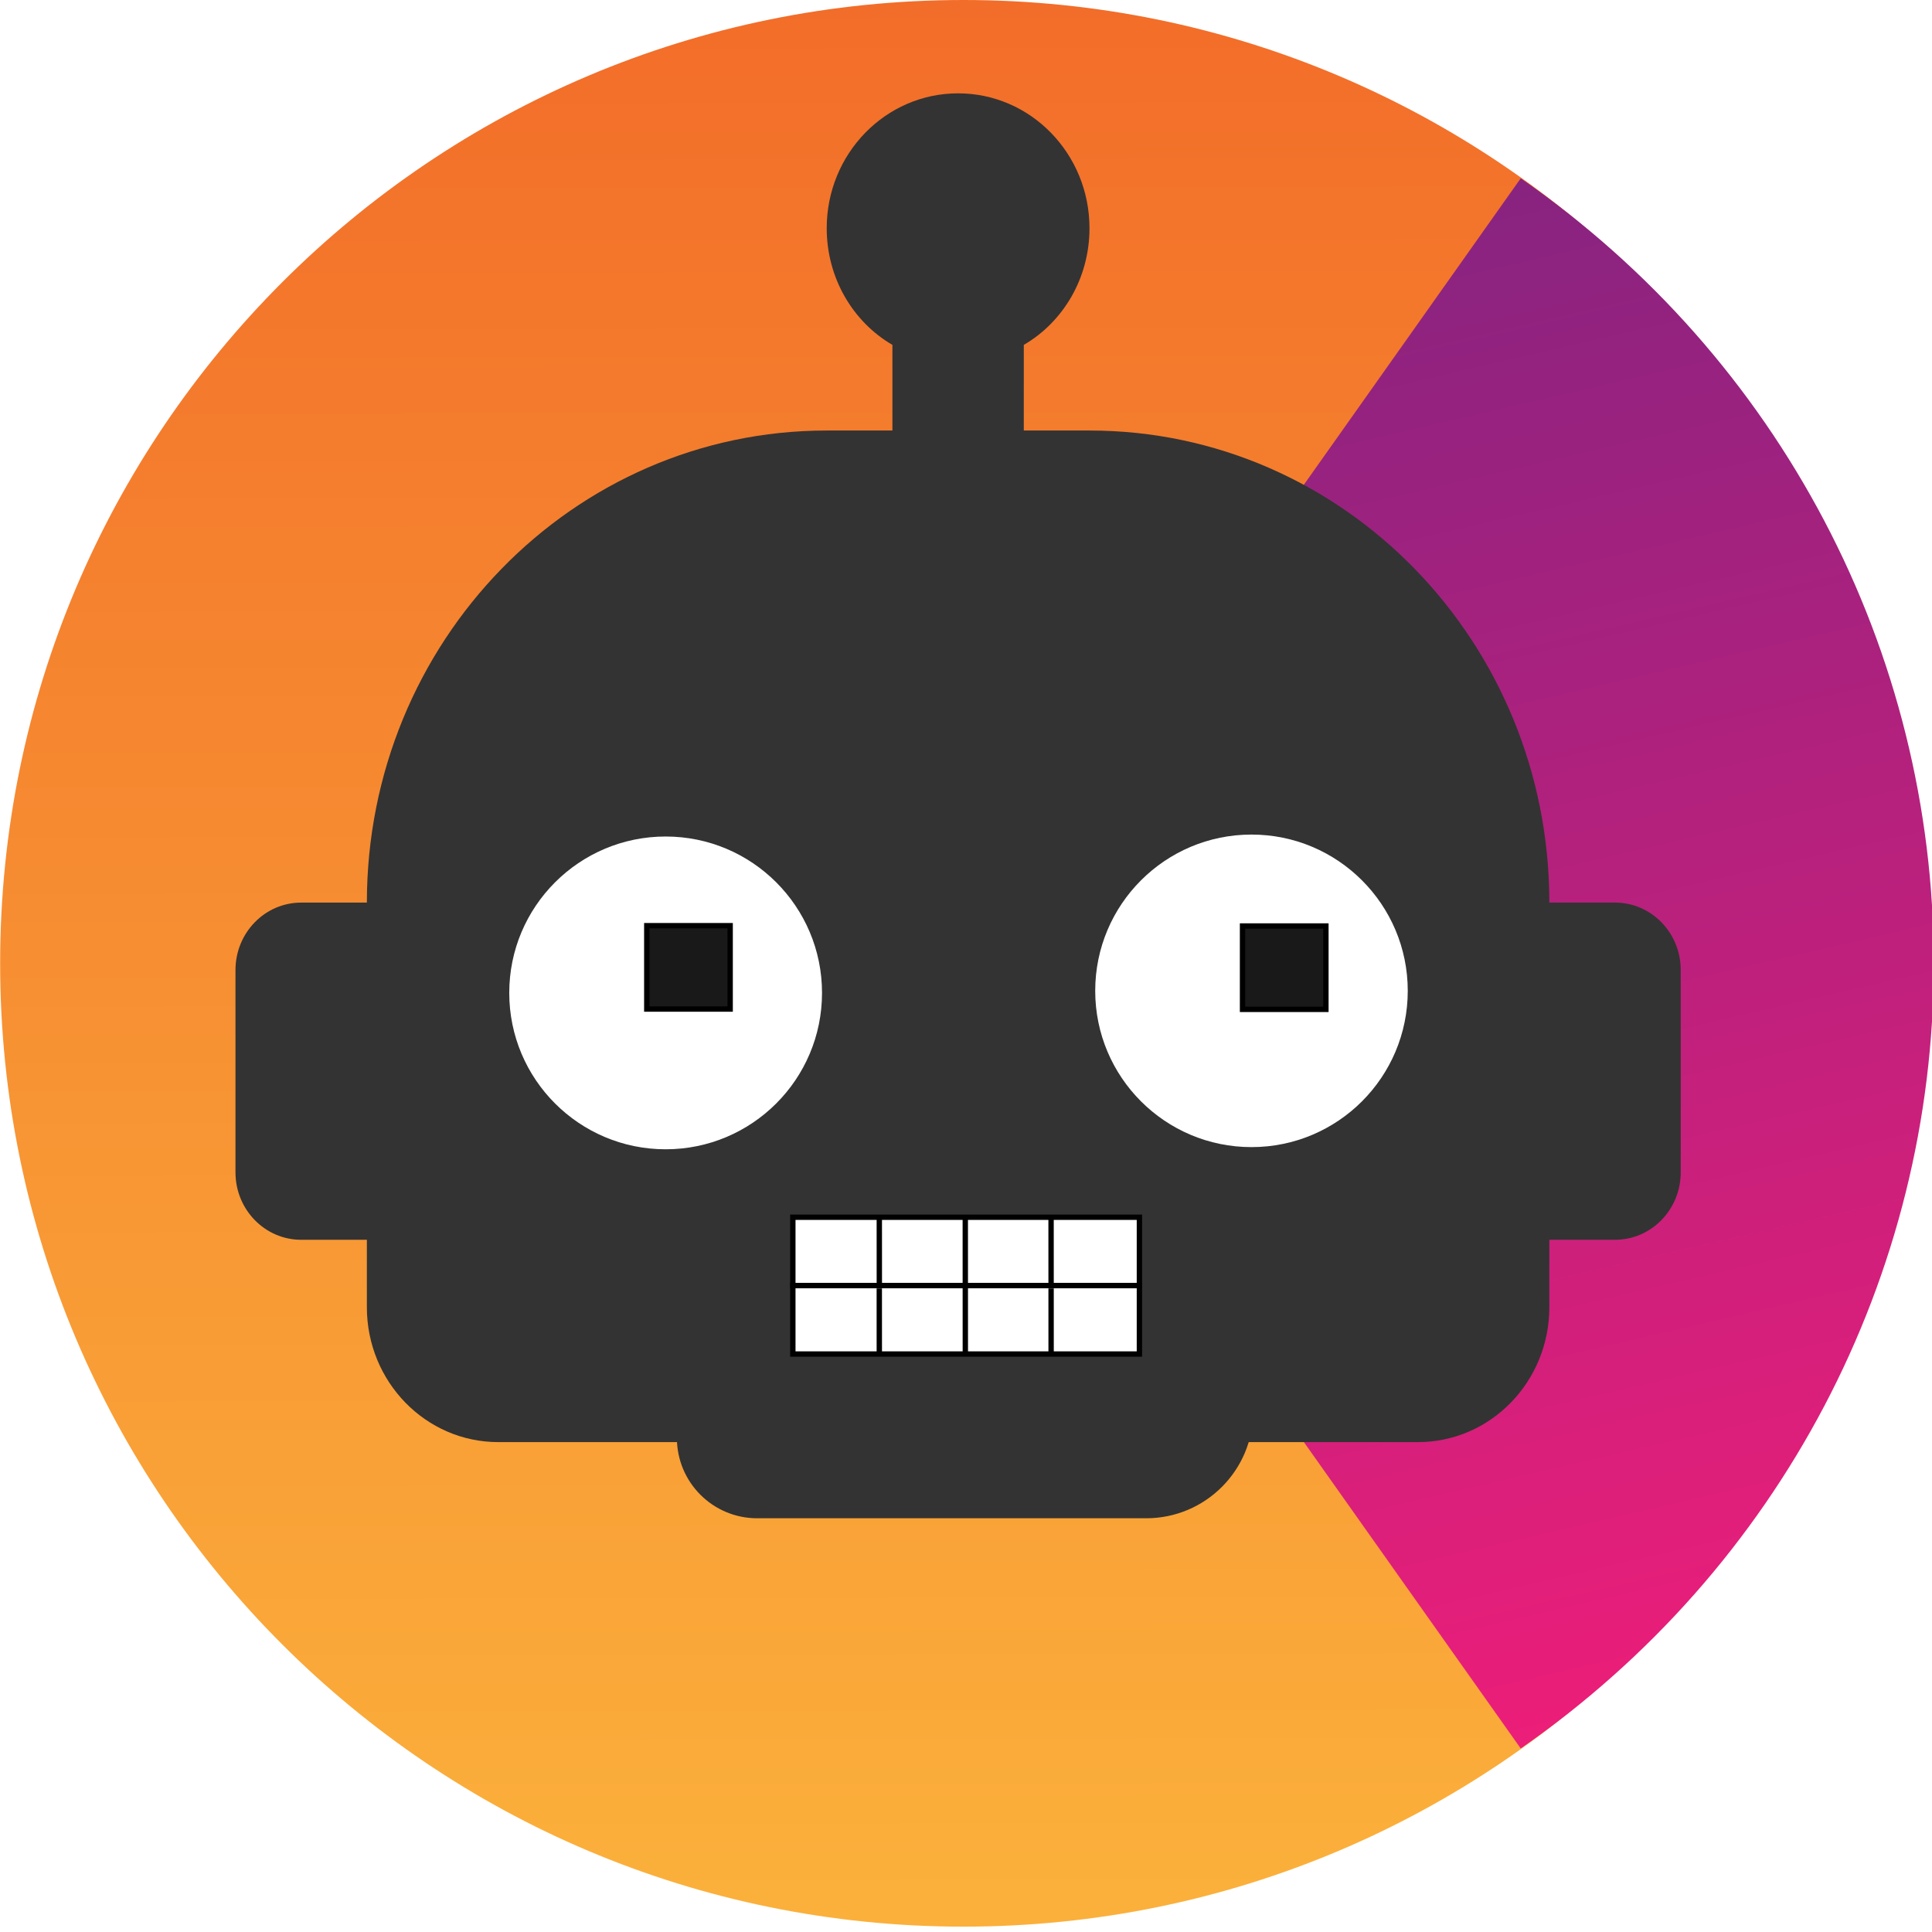
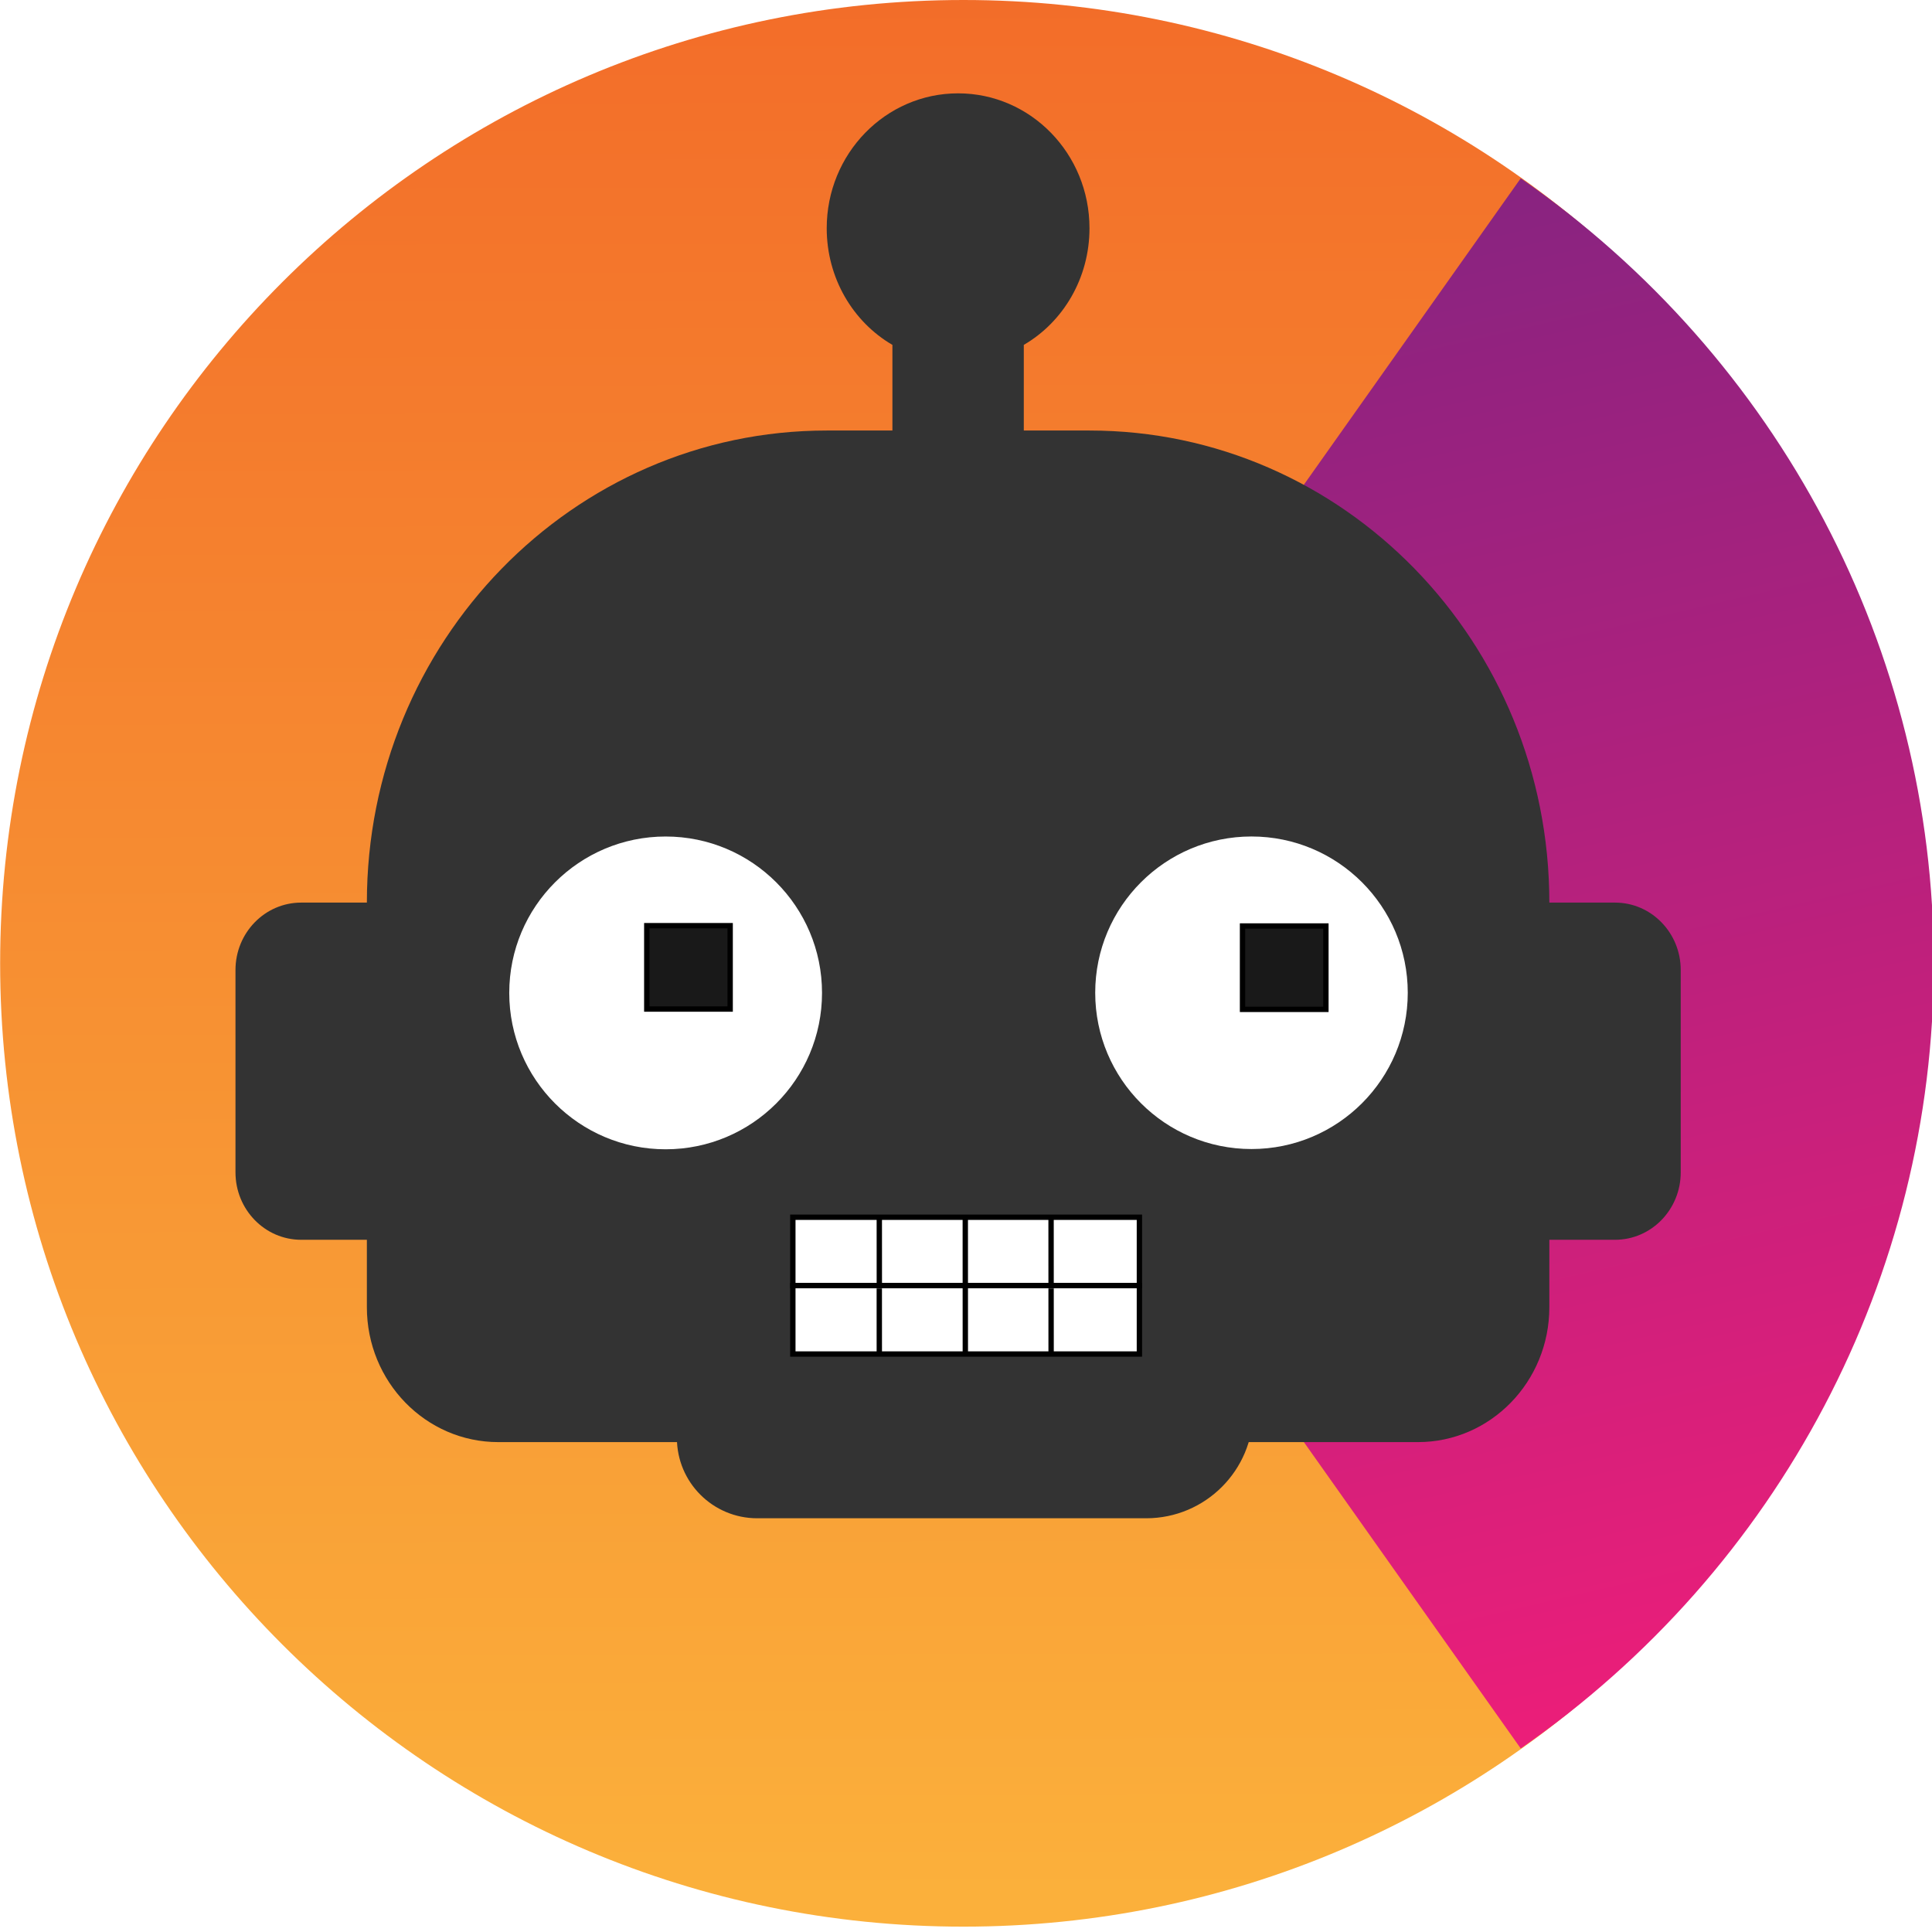
<svg xmlns="http://www.w3.org/2000/svg" xmlns:ns1="https://boxy-svg.com" xmlns:xlink="http://www.w3.org/1999/xlink" viewBox="0 0 361 361">
  <defs>
    <linearGradient id="b" ns1:pinned="true">
      <stop offset="0" stop-color="#fbb03b" />
      <stop offset="1" stop-color="#f05a24" />
    </linearGradient>
    <linearGradient id="a" ns1:pinned="true">
      <stop offset="0" stop-color="#5f2583" />
      <stop offset="1" stop-color="#ed1e79" />
    </linearGradient>
    <linearGradient id="d" x1="973.216" x2="973.216" y1="100.665" y2="388.077" gradientTransform="matrix(.97413 -.22842 .31045 1.35247 -95.3 85.515)" gradientUnits="userSpaceOnUse" xlink:href="#a" />
    <linearGradient id="c" x1="188.919" x2="188.919" y1="1.638" y2="361.638" gradientTransform="matrix(-1 .0016 -.00202 -1.25907 376.78 357.265)" gradientUnits="userSpaceOnUse" xlink:href="#b" />
  </defs>
  <g transform="translate(-69.987 -69.986)">
    <path fill="url(#c)" d="M8.919 181.638a180 180 0 1 0 360 0 180 180 0 1 0-360 0Zm80 0a100 100 0 0 1 200 0 100 100 0 0 1-200 0Z" transform="translate(61.094 68.348)" />
    <path fill="url(#d)" d="M958.327 100.665a175.433 175.433 0 0 1 0 287.412l-45.03-64.31a96.924 96.924 0 0 0 0-158.791Z" paint-order="stroke" transform="matrix(1.03173 0 0 1.0208 -634.597 .545)" />
    <circle cx="250" cy="250" r="100" style="fill: rgb(51, 51, 51);" />
  </g>
  <path style="stroke: rgb(0, 0, 0); fill: rgb(51, 51, 51); stroke-width: 0px;" d="M 141.482 217.444 H 219.17 A 15 15 0 0 1 234.17 232.444 V 263.693 A 20 20 0 0 1 214.17 283.693 H 141.482 A 15 15 0 0 1 126.482 268.693 V 232.444 A 15 15 0 0 1 141.482 217.444 Z" ns1:shape="rect 126.482 217.444 107.688 66.249 15 15 20 15 1@5179be3d" />
  <path d="M 179.024 17.441 C 192.582 17.441 203.574 28.724 203.574 42.644 C 203.574 51.968 198.665 60.158 191.3 64.442 L 191.3 80.445 L 203.574 80.445 C 251.029 80.445 289.5 119.937 289.5 168.653 L 301.773 168.653 C 308.552 168.653 314.049 174.294 314.049 181.252 L 314.049 219.056 C 314.049 226.016 308.552 231.658 301.773 231.658 L 289.5 231.658 L 289.5 244.259 C 289.5 258.176 278.507 269.461 264.95 269.461 L 93.1 269.461 C 79.54 269.461 68.551 258.176 68.551 244.259 L 68.551 231.658 L 56.275 231.658 C 49.495 231.658 44 226.016 44 219.056 L 44 181.252 C 44 174.294 49.495 168.653 56.275 168.653 L 68.551 168.653 C 68.551 119.937 107.02 80.445 154.475 80.445 L 166.749 80.445 L 166.749 64.442 C 159.384 60.158 154.475 51.968 154.475 42.644 C 154.475 28.724 165.465 17.441 179.024 17.441 M 123.788 156.051 C 106.839 156.051 93.1 170.155 93.1 187.554 C 93.1 204.952 106.839 219.056 123.788 219.056 C 140.735 219.056 154.475 204.952 154.475 187.554 C 154.475 170.155 140.735 156.051 123.788 156.051 M 234.261 156.051 C 217.313 156.051 203.574 170.155 203.574 187.554 C 203.574 204.952 217.313 219.056 234.261 219.056 C 251.211 219.056 264.95 204.952 264.95 187.554 C 264.95 170.155 251.211 156.051 234.261 156.051 Z" style="fill: rgb(51, 51, 51);" />
  <circle cx="124.376" cy="185.526" r="29.221" style="fill: rgb(255, 255, 255);" />
-   <circle cx="233.844" cy="185.141" r="29.2" style="fill: rgb(255, 255, 255);" />
+   <circle cx="233.844" cy="185.5" r="29.2" style="fill: rgb(255, 255, 255);" />
  <g transform="matrix(1, 0, 0, 1, -287.4522, -8.763936)">
    <rect x="435.597" y="236.208" width="64.756" height="12.783" style="stroke: rgb(0, 0, 0); fill: rgb(255, 255, 255);" />
    <line style="fill: rgb(216, 216, 216); stroke: rgb(0, 0, 0);" x1="451.754" y1="236.522" x2="451.758" y2="248.991" />
    <line style="fill: rgb(216, 216, 216); stroke: rgb(0, 0, 0);" x1="467.819" y1="236.306" x2="467.823" y2="248.775" />
    <line style="fill: rgb(216, 216, 216); stroke: rgb(0, 0, 0);" x1="483.848" y1="236.516" x2="483.852" y2="248.985" />
    <rect x="435.597" y="248.985" width="64.756" height="12.783" style="stroke: rgb(0, 0, 0); fill: rgb(255, 255, 255);" />
    <line style="fill: rgb(216, 216, 216); stroke: rgb(0, 0, 0);" x1="451.75" y1="249.509" x2="451.754" y2="261.978" />
    <line style="fill: rgb(216, 216, 216); stroke: rgb(0, 0, 0);" x1="467.823" y1="249.299" x2="467.827" y2="261.768" />
    <line style="fill: rgb(216, 216, 216); stroke: rgb(0, 0, 0);" x1="483.852" y1="249.509" x2="483.856" y2="261.978" />
  </g>
  <rect x="232.17" y="173.025" width="15.579" height="15.579" style="stroke: rgb(0, 0, 0); fill: rgb(25, 25, 25);" />
  <rect x="120.853" y="172.966" width="15.579" height="15.579" style="stroke: rgb(0, 0, 0); fill: rgb(25, 25, 25);" />
</svg>
